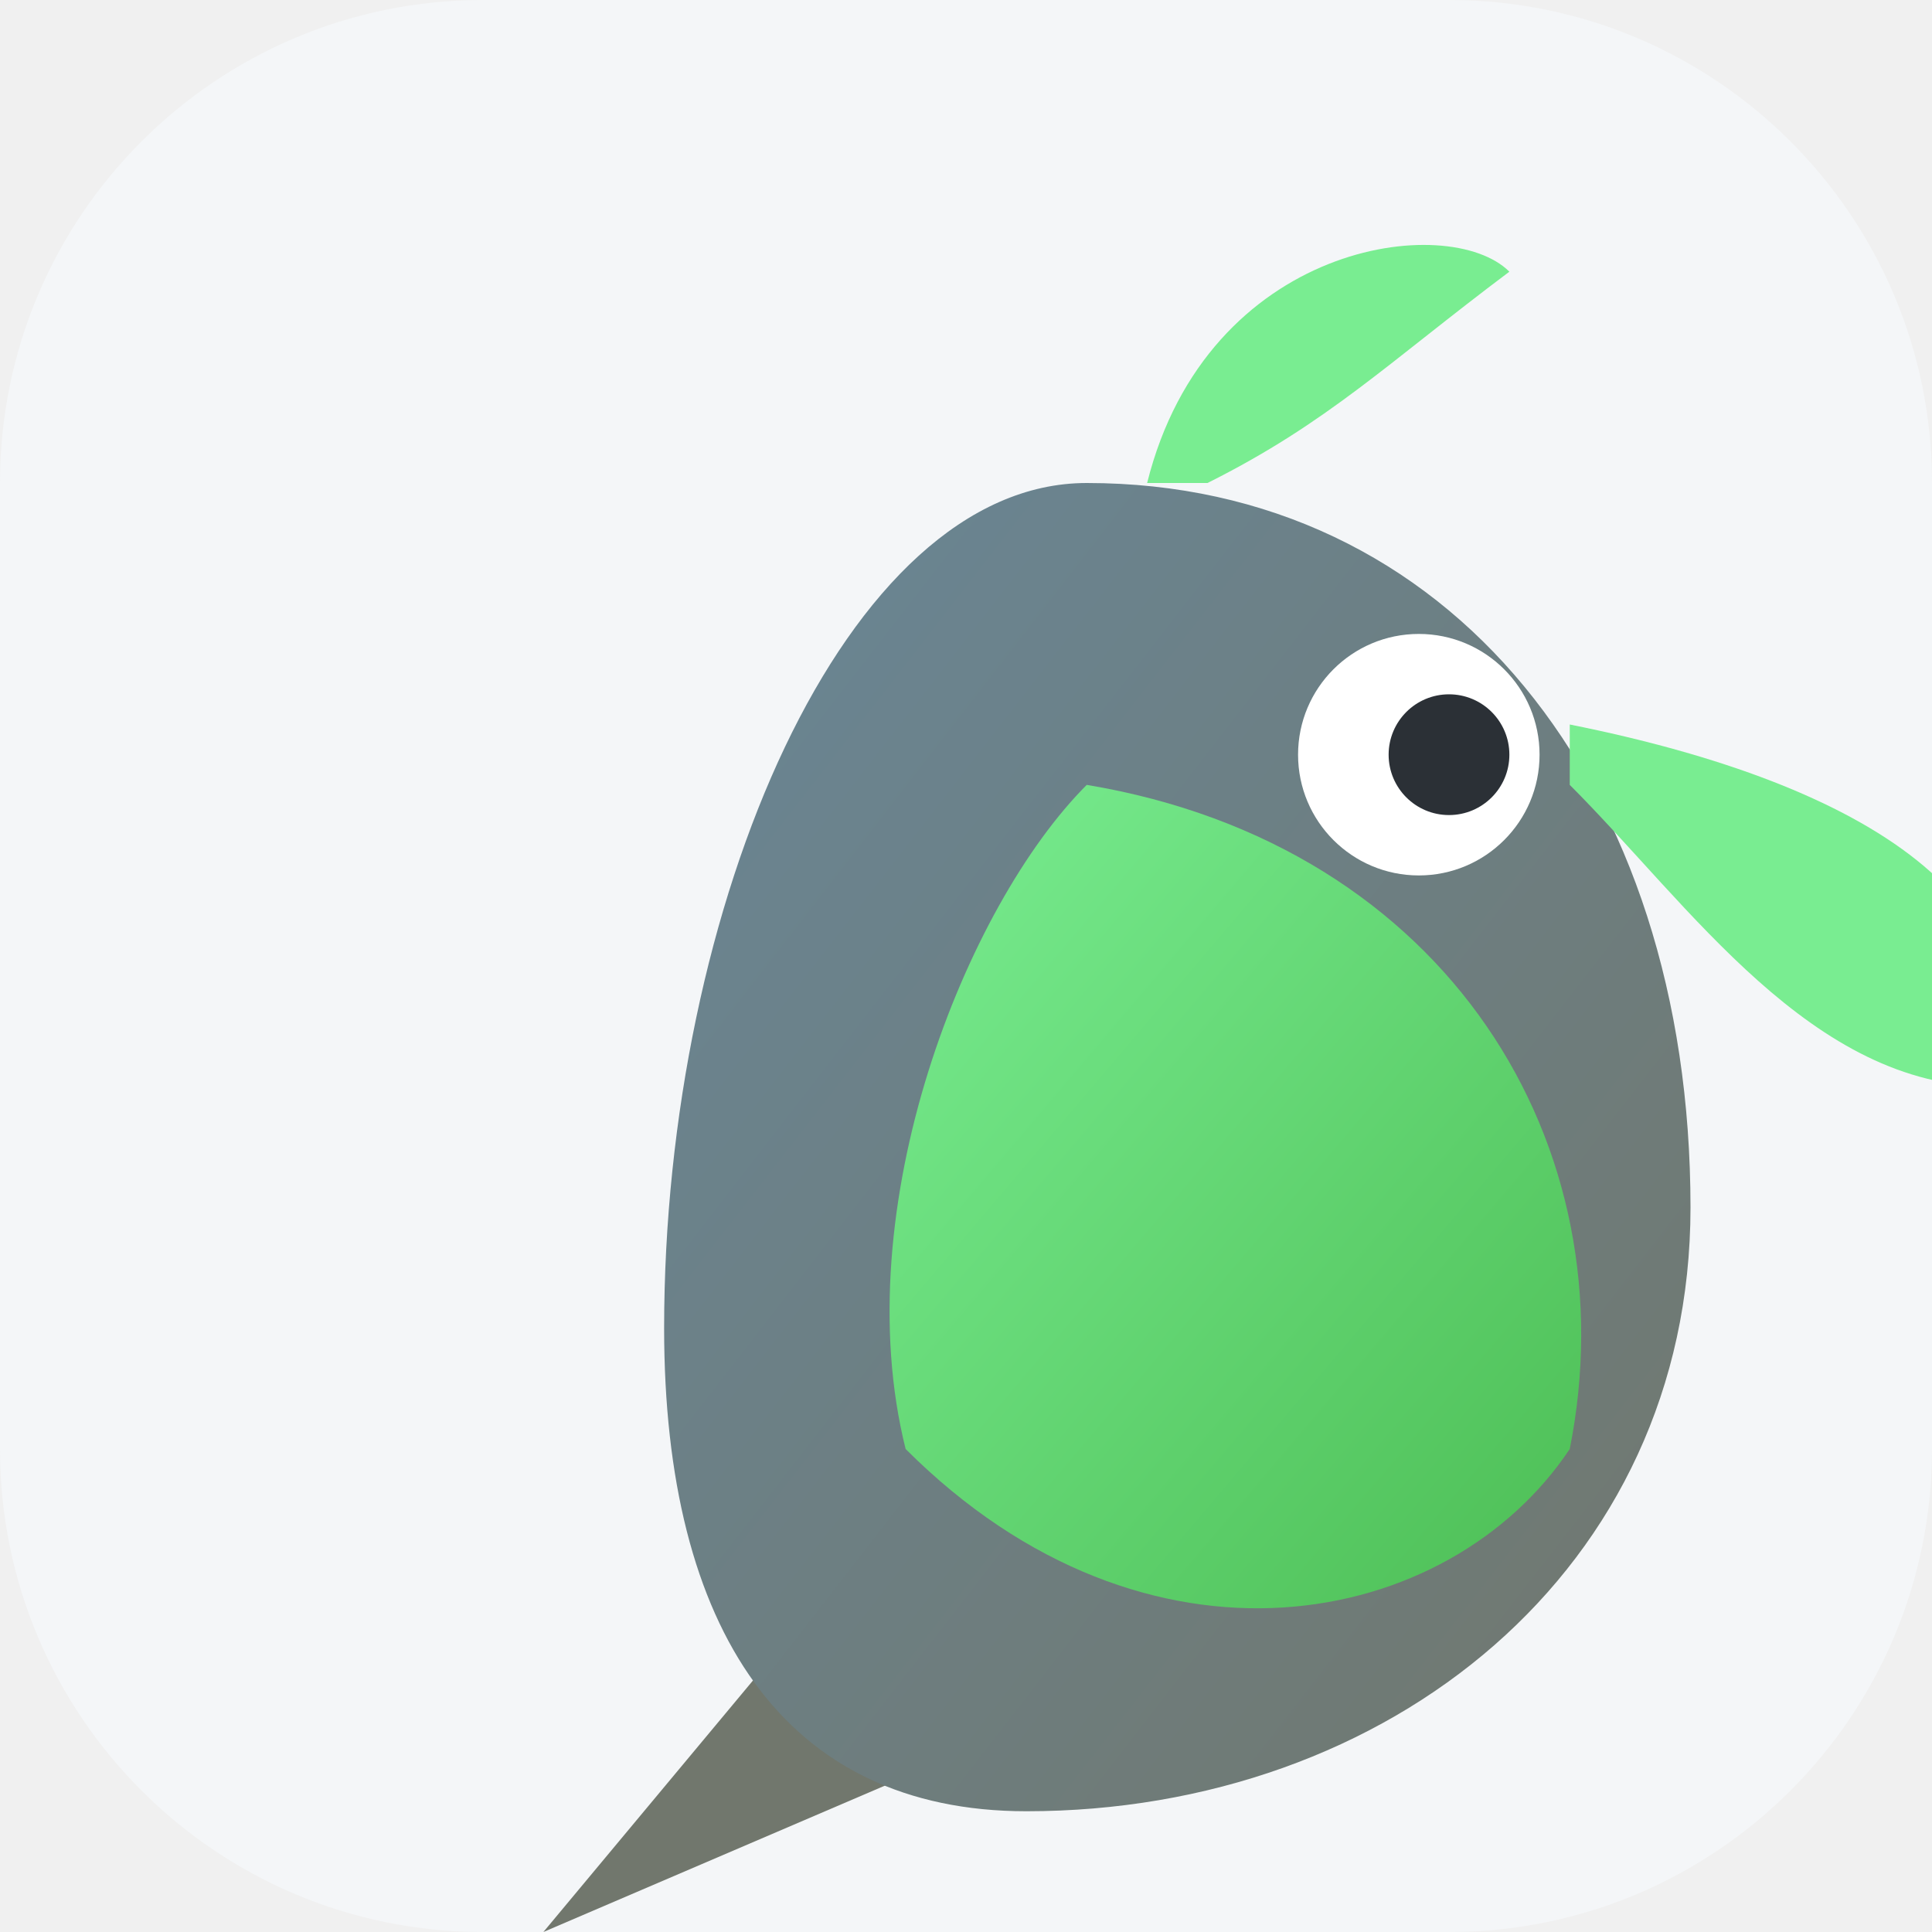
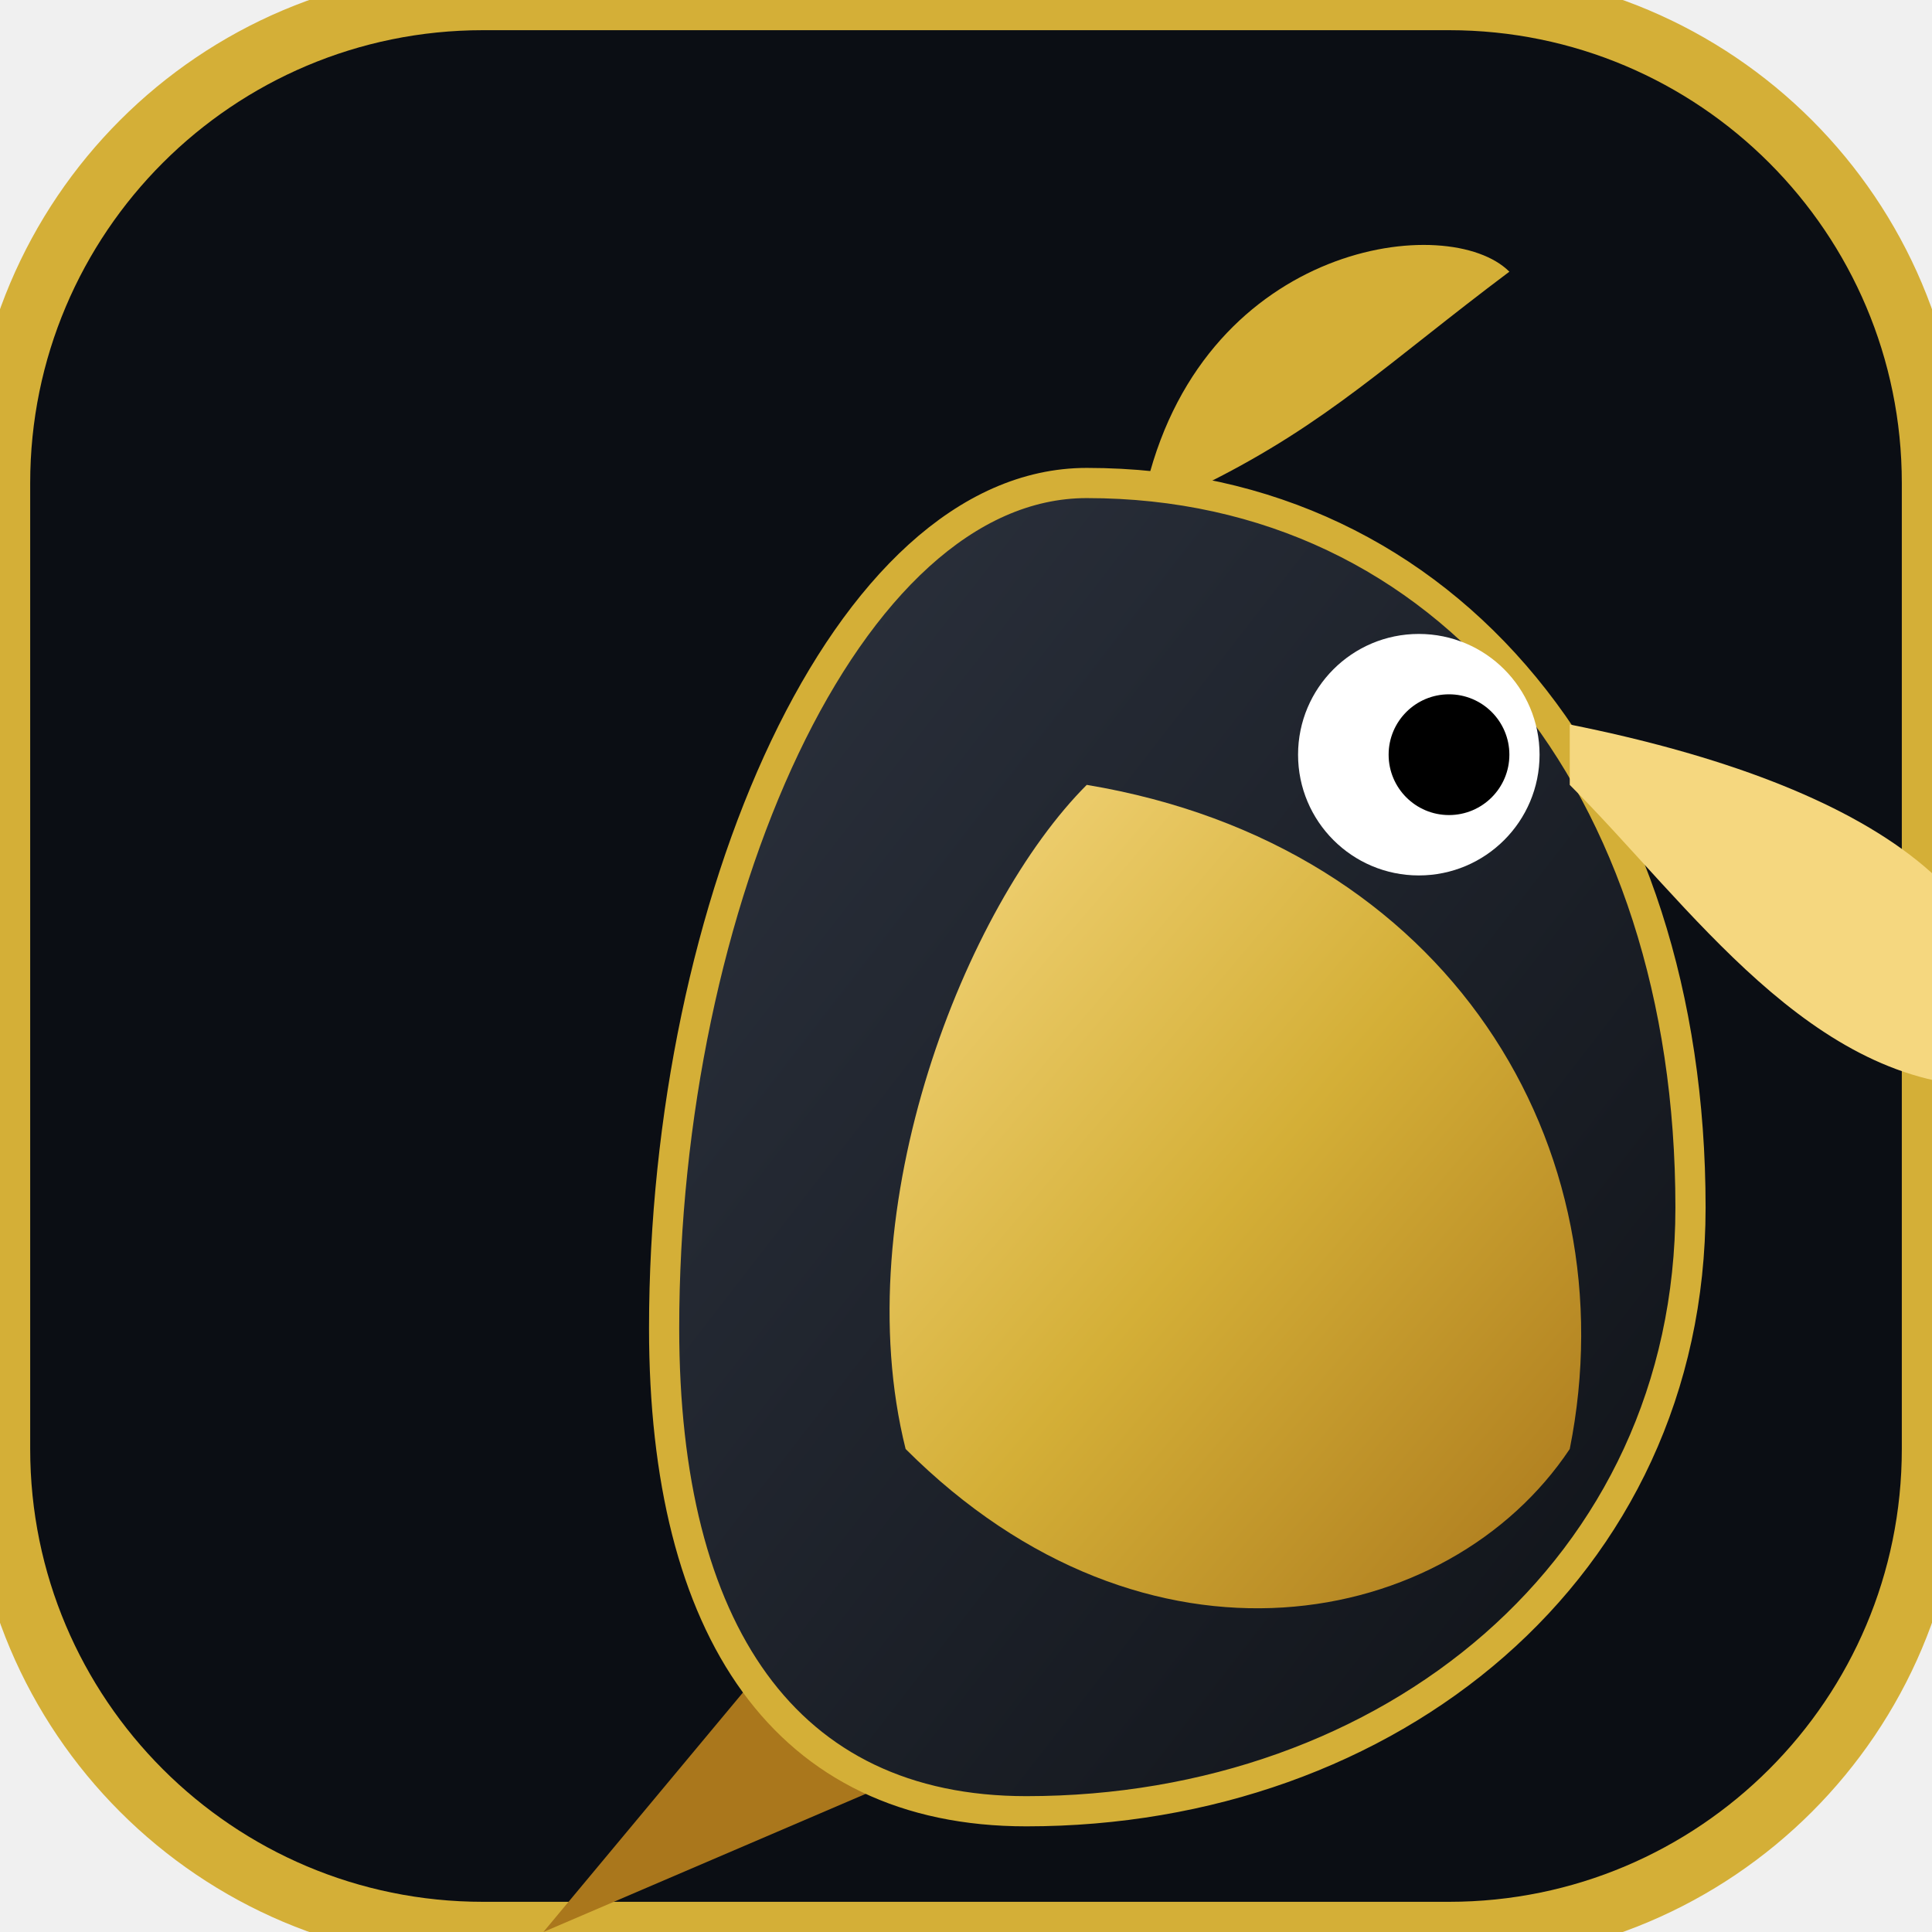
<svg xmlns="http://www.w3.org/2000/svg" viewBox="0 0 64 64">
  <defs>
-     <linearGradient id="favWing" x1="0%" y1="0%" x2="100%" y2="100%">
-       <stop offset="0%" stop-color="#79ED91" />
-       <stop offset="100%" stop-color="#4DBE55" />
+     <linearGradient id="goldFav" x1="0%" y1="0%" x2="100%" y2="100%">
+       <stop offset="0%" stop-color="#F5D77F" />
+       <stop offset="50%" stop-color="#D4AF37" />
+       <stop offset="100%" stop-color="#AA771C" />
    </linearGradient>
-     <linearGradient id="favBody" x1="0%" y1="0%" x2="100%" y2="100%">
-       <stop offset="0%" stop-color="#698696" />
-       <stop offset="100%" stop-color="#71776D" />
+     <linearGradient id="blackFav" x1="0%" y1="0%" x2="100%" y2="100%">
+       <stop offset="0%" stop-color="#2D333F" />
+       <stop offset="100%" stop-color="#0E1116" />
    </linearGradient>
  </defs>
-   <rect width="64" height="64" rx="16" fill="#F4F6F8" />
+   <rect width="64" height="64" rx="16" fill="#0B0E14" stroke="#D4AF37" stroke-width="2" />
  <g transform="translate(4, 2)">
-     <path d="M 24 50 L 14 62 L 28 56 Z" fill="#71776D" />
-     <path d="M 32 14 C 44 14 52 24 52 38 C 52 50 42 58 30 58 C 22 58 18 52 18 42 C 18 28 24 14 32 14 Z" fill="url(#favBody)" />
-     <path d="M 32 24 C 44 26 50 36 48 46 C 44 52 34 54 26 46 C 24 38 28 28 32 24 Z" fill="url(#favWing)" />
-     <path d="M 48 22 C 58 24 64 28 62 34 C 56 34 52 28 48 24 Z" fill="#79ED91" />
+     <path d="M 24 50 L 14 62 L 28 56 Z" fill="#AA771C" />
+     <path d="M 32 14 C 44 14 52 24 52 38 C 52 50 42 58 30 58 C 22 58 18 52 18 42 C 18 28 24 14 32 14 Z" fill="url(#blackFav)" stroke="#D4AF37" stroke-width="1" />
+     <path d="M 32 24 C 44 26 50 36 48 46 C 44 52 34 54 26 46 C 24 38 28 28 32 24 Z" fill="url(#goldFav)" />
+     <path d="M 48 22 C 58 24 64 28 62 34 C 56 34 52 28 48 24 Z" fill="#F5D77F" />
    <circle cx="43" cy="23" r="4" fill="#FFFFFF" />
-     <circle cx="44" cy="23" r="2" fill="#2B3036" />
-     <path d="M 34 14 C 36 6 44 5 46 7 C 42 10 40 12 36 14 Z" fill="#79ED91" />
+     <circle cx="44" cy="23" r="2" fill="#000000" />
+     <path d="M 34 14 C 36 6 44 5 46 7 C 42 10 40 12 36 14 Z" fill="#D4AF37" />
  </g>
</svg>
